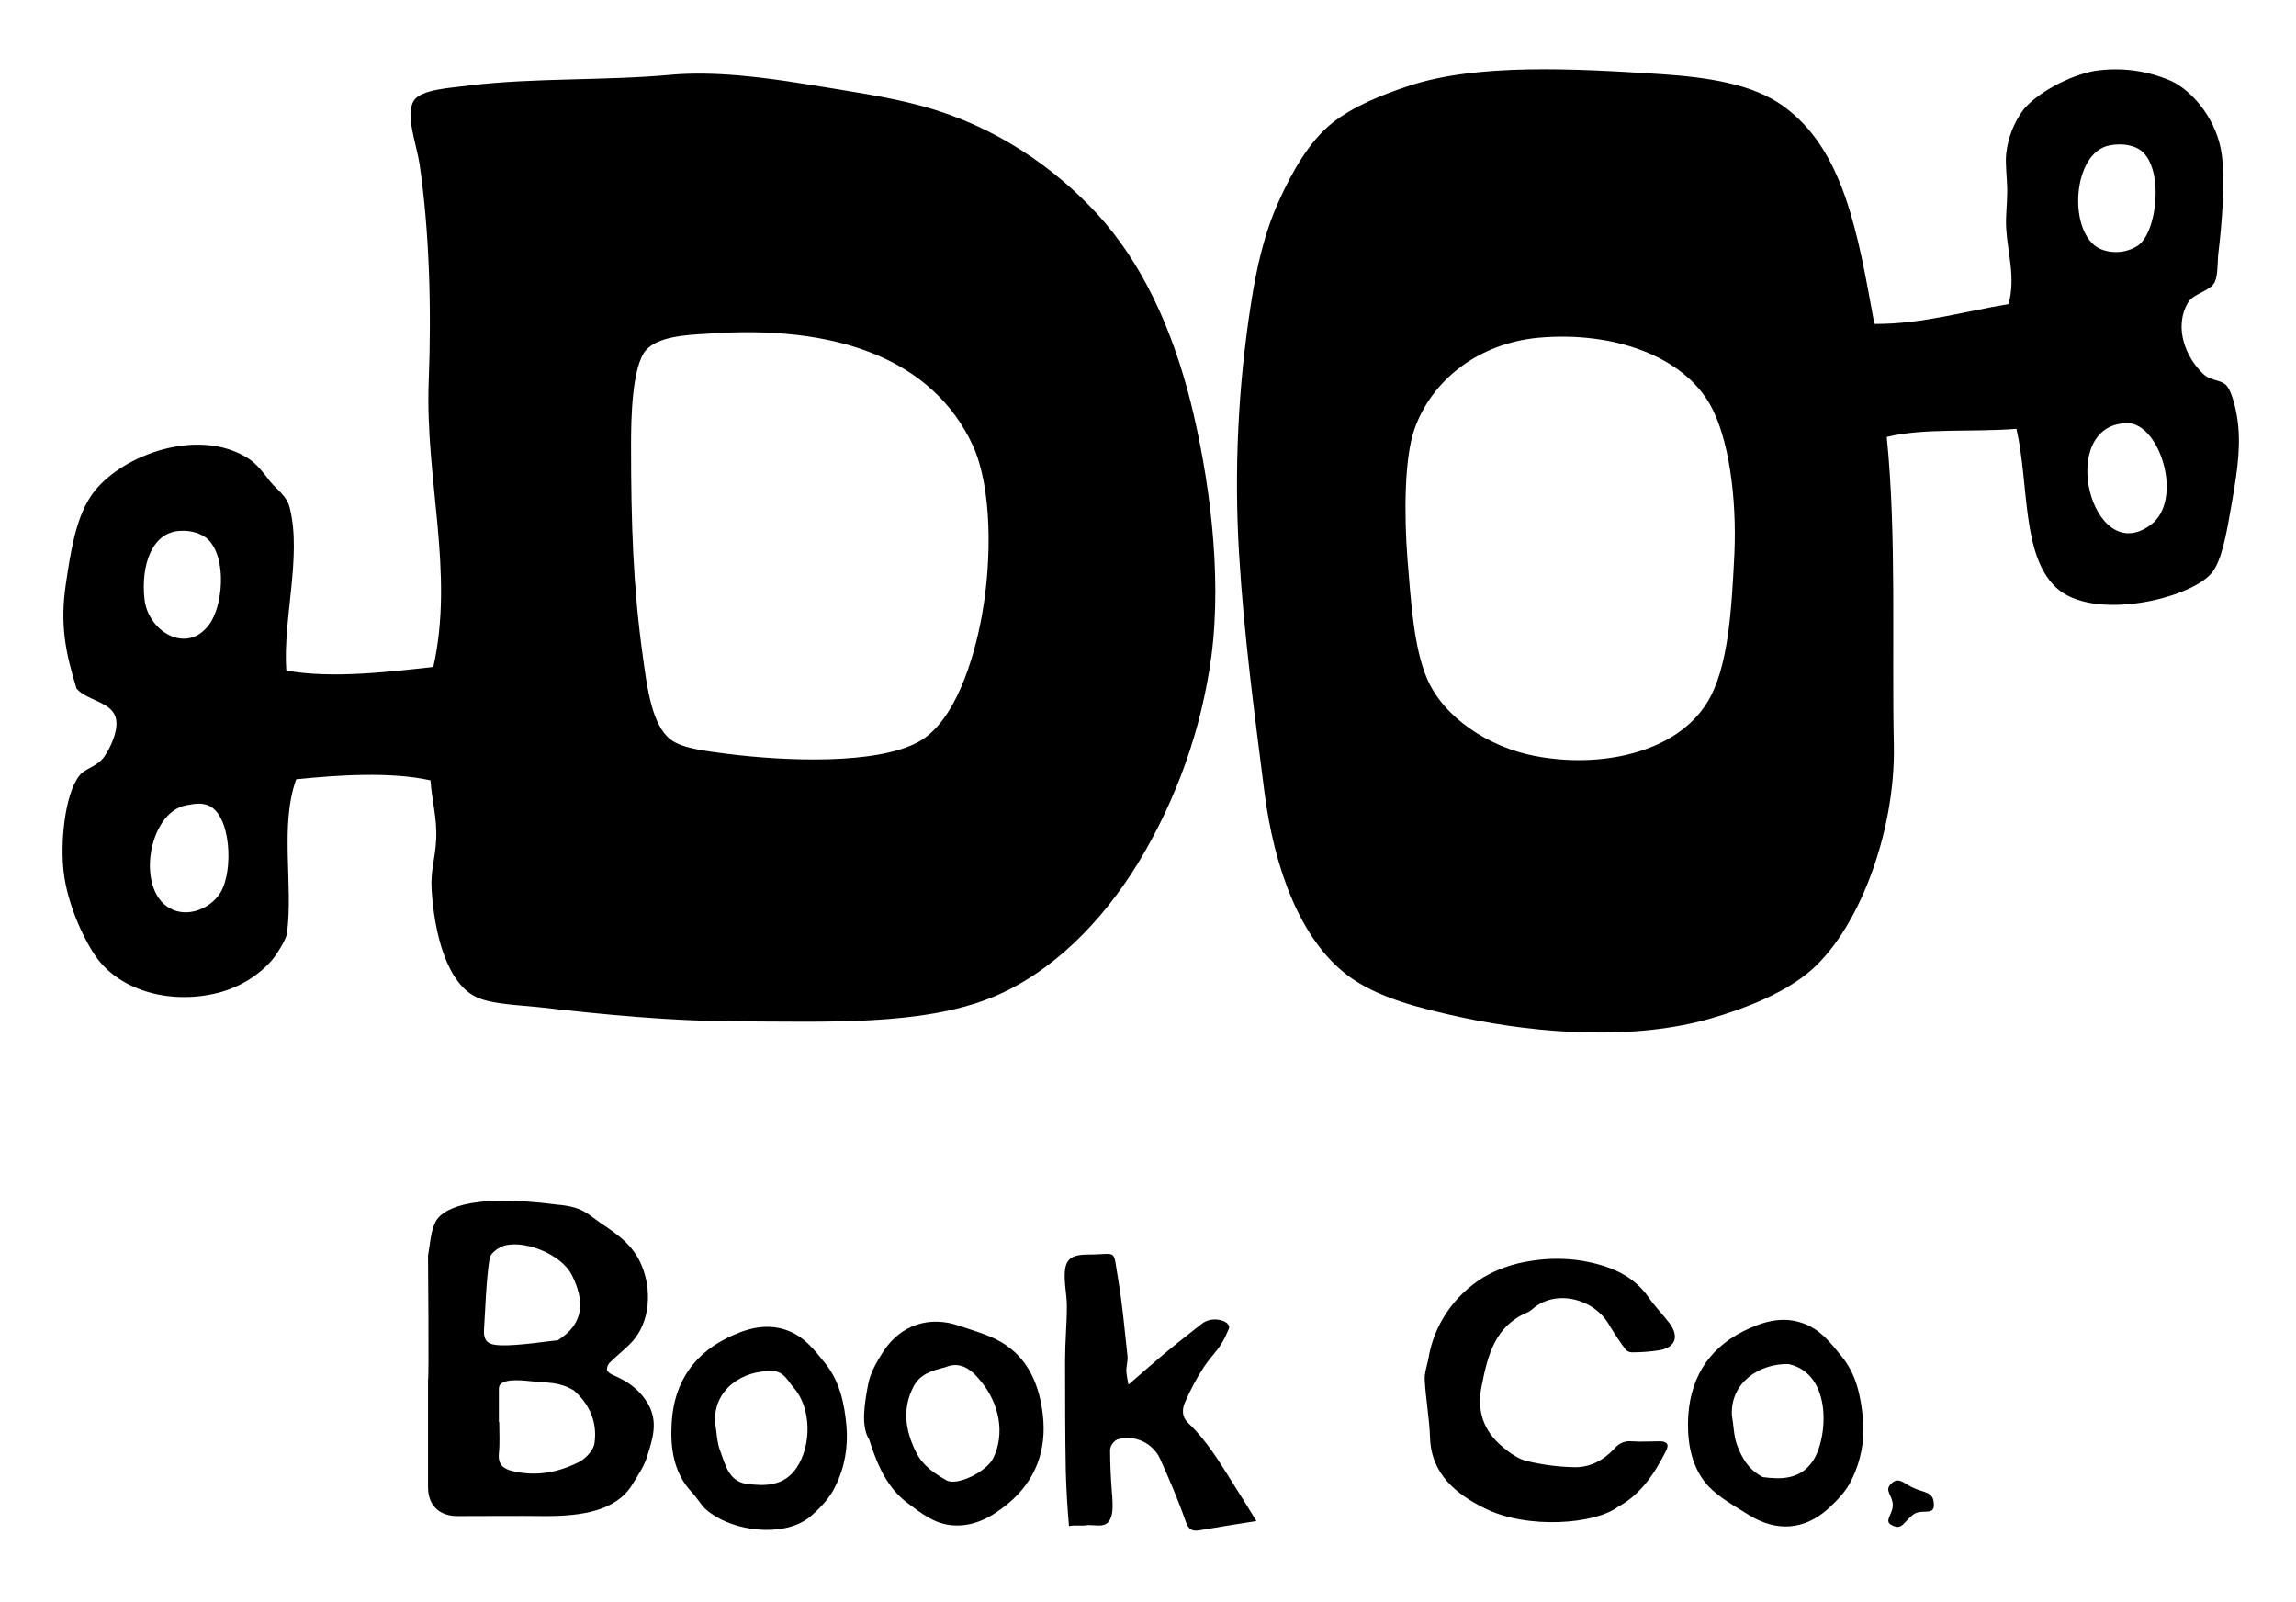
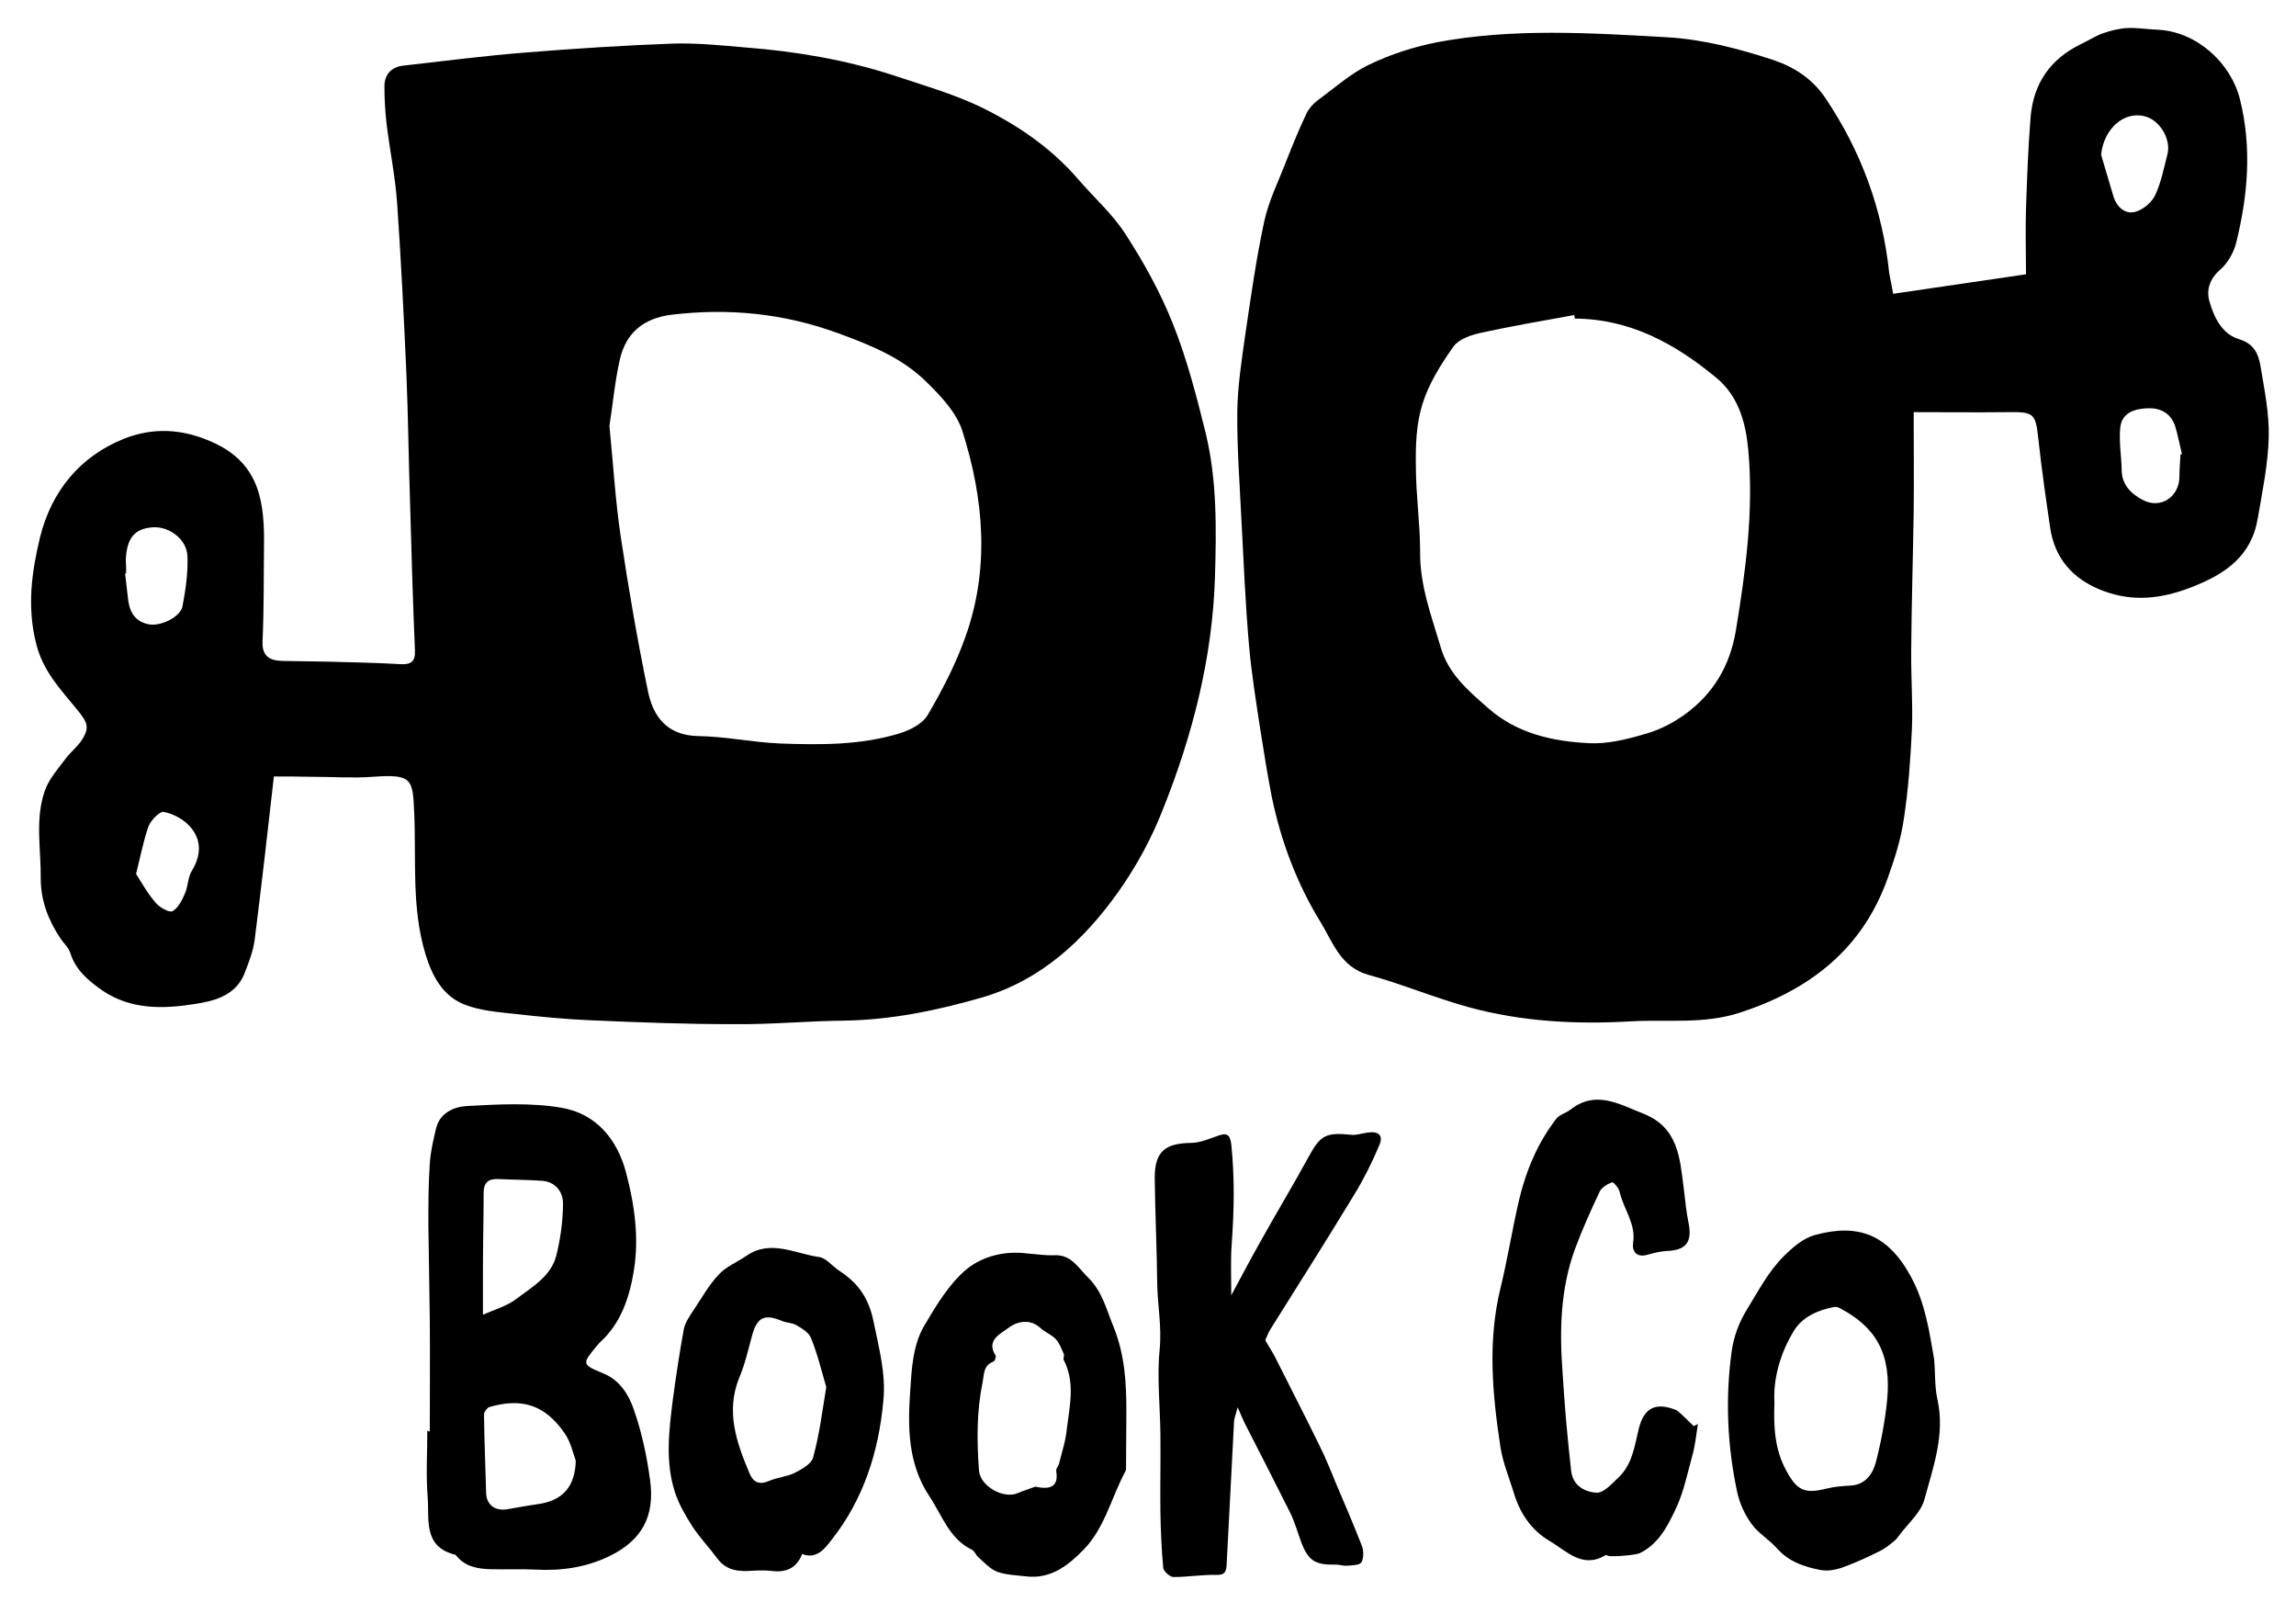
<svg xmlns="http://www.w3.org/2000/svg" version="1.1" id="Layer_1" x="0px" y="0px" viewBox="0 0 648 452" style="enable-background:new 0 0 648 452;" xml:space="preserve">
-   <path d="M529,91.4c13.4,0.1,25.6-3.6,37.9-5.6c2-7.7-0.3-14.4-0.7-21.4c-0.2-3.3,0.3-7,0.3-10.5s-0.6-7.3-0.3-10.5  c0.5-4.5,2.2-8.9,4.9-12.5c3.9-4.7,12.9-9.6,20.1-10.9c7.4-1.1,14.9-0.1,21.7,2.9c6.2,3,13,11.2,14.2,21.1c0.9,7.5,0,19.1-1,27.3  c-0.3,2.5-0.1,6.3-1,8.2c-1.2,2.7-6,3.2-7.6,5.9c-4.2,7.3-0.3,15.8,4.3,20.1c2,2,5.1,1.6,6.6,3.3c1.7,1.9,3,7.9,3.3,11.5  c0.7,7.5-0.7,15.1-2,22.7c-1.3,7.5-2.7,15.5-5.6,18.8c-6.3,7.3-33.5,13.6-43.8,4c-9.8-9.2-7.6-29.1-11.2-44.8  c-11.9,1-26.3-0.3-36.6,2.3c2.8,27.9,1.4,58.2,2,87c0.5,24.8-10.3,53.3-24.7,64.6c-7.1,5.6-17,9.6-27,12.5  c-21.2,6.1-47.6,4.5-70.2-0.3c-12-2.6-24-5.6-32.3-11.9c-13.6-10.3-20.7-30.7-23.4-51.4c-2.9-22.8-5.8-44.4-7.2-67.5  c-1.4-23.4-0.3-47,3.3-70.2c1.6-10.6,3.9-20.5,7.9-29.3c3.8-8.4,8.6-16.9,15.1-22.1c6.1-4.8,13.9-7.9,21.7-10.5  c19.2-6.3,46.2-4.9,70.8-3.3c13.9,0.9,26.2,2.9,34.6,8.9C520.4,42.1,524.3,65.6,529,91.4z M592.9,70.3c3.5,1.4,7.4,1,10.5-1  c5.4-3.8,7.4-21.4,1-26.7c-1.8-1.5-5.1-2.3-8.9-1.6C584.6,42.9,583.5,66.3,592.9,70.3z M399.2,121.1c-2.9,8.2-2.9,24.4-2,36.2  c1,12,1.7,25.2,5.6,34.3c4.8,11,17.4,19.2,30.3,21.7c18.6,3.6,40-0.8,48.8-15.2c5.9-9.7,6.8-25.9,7.6-41.8  c0.7-15.9-1.6-32.9-6.9-42.2c-7.7-13.5-27-20.7-48.4-18.8C417.1,96.9,404,107.4,399.2,121.1L399.2,121.1z M607,148.1  c9.4-7,2.6-28.7-6.6-28.7C580.1,119.6,590.2,160.6,607,148.1L607,148.1z" />
-   <path d="M121.5,220.2c-11.1-2.5-26.3-1.5-37.9-0.3c-4.7,13.1-0.8,29.5-2.6,43.5c-0.3,1.9-3.1,6.2-4.3,7.6c-3.8,4.3-8.7,7.3-14.2,8.9  c-13.6,3.8-28.6,0-35.6-10.2c-3.8-5.6-7.9-15.1-8.9-23.4c-1-7.9,0.1-21.7,4.3-27.3c1.7-2.3,5.2-2.6,7.2-5.6  c1.6-2.3,3.8-6.9,3.3-10.2c-0.7-5.2-8.1-5.3-11.2-8.9c-3.2-10.4-4.7-18.2-3-29.6c1.3-8.8,2.7-17.7,6.6-24  c7.1-11.7,30.5-20.8,45.1-11.2c2.2,1.5,4,3.8,5.9,6.3c2,2.5,4.8,4.1,5.6,7.6c3.4,13.6-2,31.4-1,45.8c12.8,2.4,29.6,0.3,41.5-1  c6-26.8-2.4-52.9-1.3-80.7c0.8-20.4,0.2-42.2-2.6-61.3c-0.9-5.7-4.1-13.9-1.6-17.8c2-3.2,10.4-3.6,15.8-4.3  c18.2-2.2,38.3-1.3,56.7-3c12.2-1.1,26.2,0.7,37.9,2.6c11.5,1.9,23.2,3.5,33.3,6.3c20.4,5.6,37,17.2,49.1,30.3  c12.5,13.6,21,31.7,26.4,53c5.1,20.5,9,48,5.9,71.8c-2.8,20.8-9.9,40.7-20.8,58.6c-9.9,16.1-24.1,30.9-41.5,37.9  c-19.7,7.8-45.7,6.7-72.2,6.6c-18.2-0.1-37.1-1.9-55.3-4c-5.7-0.6-12.7-0.8-17.1-2.6c-9-3.7-12.5-18.6-13.2-30.9  c-0.3-4.9,1.1-8.9,1.3-13.8C123.4,230.7,121.9,226.2,121.5,220.2z M182.4,98.7c-4.1,4.5-4.3,19.8-4.3,27c0,22,0.6,40,3.3,59.3  c1.2,9,2.6,19.7,7.9,23.7c3.3,2.5,9.8,3.2,15.8,4c16.6,2.1,42.2,3.1,54-3.3c10.3-5.5,15.8-23.1,18.1-36.2  c2.7-15.2,2.8-35.5-2.6-47.4c-11.3-24.5-38.6-34.4-75.4-31.6C193.5,94.5,185.8,95,182.4,98.7L182.4,98.7z M40.8,169.2  c1,8.8,11.7,15.6,18.1,7.2c4-5.1,5.2-18.6,0-24c-1.7-1.8-4.9-2.8-7.9-2.6C42.8,150,39.7,159.7,40.8,169.2z M49,256.8  c4.8,1.9,10.6-0.7,13.2-4.9c3.8-6.2,3-22.3-3.6-24.7c-1.8-0.7-3.7-0.4-5.9,0C41.5,229.1,38,252.5,49,256.8z" />
-   <path d="M120.8,354.3c0.6-3.2,0.7-6.7,2.1-9.5c1.5-3,8.2-8.3,34.2-4.9c7.3,0.6,8.5,2.5,12.4,5.2c4.8,3.2,9.2,6.2,11.6,12  c2.9,6.9,2.4,15.8-2.6,21.4c-1.9,2.1-4.3,3.9-6.3,5.9c-0.6,0.5-0.9,1.3-0.9,2.1c0.1,0.6,1,1.2,1.7,1.5c4,1.7,7.3,3.9,9.7,7.8  c3.3,5.4,1.4,10.5-0.2,15.6c-0.9,2.7-2.6,5.1-4.1,7.6c-4.6,7.4-14.3,8.8-24.4,8.8c-8.3-0.1-16.6,0-24.9,0c-5.2,0-8.3-3.1-8.3-8.2  c0-10.1,0-20.2,0-30.2C121.1,389.3,120.8,354.6,120.8,354.3z M136.6,375.2c-0.2,3.6,1.5,4.3,4.7,4.4c5.1,0.2,14.2-1.3,16.1-1.4  c7.9-4.9,7.4-11.6,4-18.4c-2.8-5.6-12.6-9.8-18.8-8.4c-1.7,0.4-4.2,2.2-4.4,3.6C137.2,360.9,136.9,370.9,136.6,375.2L136.6,375.2z   M140.8,401.3h0.1c0,2.9,0.2,5.9-0.1,8.8c-0.3,3.1,1.2,4.4,3.9,5c6.6,1.6,12.9,0.4,18.8-2.6c1.9-1,4.1-3.4,4.3-5.4  c0.8-5.8-1.4-10.9-5.9-14.8c-4.2-2.4-6.7-2-12.5-2.6c-2.8-0.3-8.6-0.8-8.6,2.1C140.8,395,140.8,398.2,140.8,401.3L140.8,401.3z" />
-   <path d="M189.5,403.4c0.1-11.7,5.2-20.6,15.6-25.8c5.1-2.5,10.7-4.4,16.8-2.3c5,1.7,8,5.7,11,9.4c4.1,5.1,5.4,11.2,6,17.7  c0.5,5.8-0.5,11.7-3.1,16.9c-1.4,3.1-4,5.9-6.6,8.2c-6.6,6.1-19.8,5-27.4,0.3c-4.1-2.6-3.5-3.3-6.7-6.9  C190.7,416.2,189.3,409.9,189.5,403.4z M201.8,401.3c0.5,2.8,0.5,5.7,1.5,8.2c1.4,3.8,2.4,8.5,7.4,9.2c5.2,0.7,10.6,0.7,14.1-4.5  c4.3-6.3,4.2-16.9-0.7-22.5c-1.7-1.9-2.8-4.8-6.1-4.8C209.6,386.6,201.4,392,201.8,401.3L201.8,401.3z" />
-   <path d="M419,425.6c-7.8-3.9-15.1-9.5-15.4-20c-0.2-5.4-1.2-10.8-1.5-16.2c-0.1-1.9,0.6-3.9,1-5.8c1.5-9.7,7.3-18.1,15.6-23.2  c4.1-2.4,8.6-3.9,13.3-4.6c4.9-0.8,9.9-0.8,14.8,0c7.1,1.3,14,3.8,18.5,10.3c1.8,2.6,4,4.8,5.9,7.3c2.8,3.8,1.6,6.8-2.8,7.6  c-2.6,0.4-5.2,0.6-7.8,0.6c-0.7,0-1.4-0.3-1.8-0.8c-1.6-2.1-3.1-4.4-4.5-6.7c-4.2-7.7-15.3-10.5-21.8-4.7c-0.5,0.4-1,0.8-1.6,1  c-9,3.9-11,12-12.7,20.5c-1.5,7.1,0.4,12.8,5.9,17.4c2,1.7,4.4,3.4,6.9,4c4.3,1,8.6,1.6,13,1.7c4.6,0.2,8.5-1.9,11.6-5.2  c1.2-1.5,3-2.3,4.9-2.1c2.6,0.2,5.3,0,7.9,0c2,0,2.8,0.8,1.8,2.7c-3.2,6.4-7.2,12.4-13.6,15.8C450.4,430,431.3,431.7,419,425.6z" />
-   <path d="M245.3,406.2c-2.3-3.7-1.4-9.7-0.3-15.5c0.6-3.3,2.5-6.6,4.4-9.5c4.9-7.4,13-10,21.3-7.1c4.6,1.6,9.5,2.8,13.4,5.6  c6.5,4.5,9.3,11.7,10.2,19.4c1.2,10-2,18.7-9.7,25.1c-4.4,3.6-9.4,6.7-15.8,6.2c-5.2-0.4-8.9-3.5-12.7-6.3  C250.8,420.1,247.9,414.4,245.3,406.2z M266.8,385.8c-4,1-7.2,2-9,5.5c-3.2,6.2-2.3,12.2,0.6,18.2c1.9,4,5.2,6.2,8.7,8.2  c3,1.7,11.3-2.4,13.2-6.2c3.4-6.9,1.8-15.5-3.6-21.9C273.9,386.1,270.8,384.1,266.8,385.8L266.8,385.8z" />
-   <path d="M318.5,390.7c3.5-3,6.5-5.7,9.6-8.3c3.6-3,7.3-5.9,11-8.8c3.3-2.7,9-0.6,7.6,1.6c-2.2,5.5-4.3,6.6-6.9,10.5  c-2.1,3.2-3.9,6.6-5.4,10.1c-0.8,1.9-0.9,4,1,5.8c5.2,4.9,8.8,11,12.6,17c2.2,3.5,4.4,7,6.6,10.6c-5.7,0.9-10.8,1.7-16,2.6  c-2.3,0.4-3.2-0.3-4-2.6c-2.1-6-4.6-11.8-7.2-17.6c-2.1-4.5-7.3-6.9-12.1-5.4c-1.1,0.6-1.8,1.6-2,2.8c0,4,0.2,8,0.5,12  c0.3,3.7,0.8,8.9-2.8,9.4c-1.1,0.2-3.3-0.2-4.5,0c-1.1,0.2-3.2-0.1-4.8,0.2c-0.4-4.4-0.8-11-0.9-15.5c-0.2-10.5-0.2-21-0.2-31.5  c0-5,0.5-10,0.5-15.1c0-2.5-0.5-5-0.6-7.5c-0.2-5.3,1.2-7,6.6-7c8.6,0,6.9-2,8.5,7.1c1.2,7.1,1.8,14.3,2.6,21.4  c0.2,1.5-0.4,3-0.3,4.6C318,388.2,318.2,389.4,318.5,390.7z" />
-   <path d="M476.4,401.4c0.2-11.7,5.3-20.6,15.7-25.8c5.1-2.5,10.7-4.4,16.8-2.2c5,1.8,7.9,5.7,11,9.5c4.1,5.1,5.3,11.2,5.9,17.7  c0.5,5.8-0.6,11.7-3.2,16.9c-1.4,3.1-4,5.8-6.6,8.2c-6.8,6.1-14.6,6.6-22.4,1.8c-4-2.5-8.4-4.9-11.6-8.3  C477.7,414.4,476.3,408,476.4,401.4z M488.8,399.4c0.5,2.8,0.5,5.7,1.4,8.2c1.4,3.8,3.2,7,7.3,9.2c5.2,0.7,10.6,0.7,14.1-4.5  c4.3-6.3,5.7-24.6-6.8-27.4C496.6,384.7,488.3,390.1,488.8,399.4L488.8,399.4z" />
-   <path d="M534,430.4c-2.5-1.2,0.2-2.9,0.2-5.7s-2.5-4-0.5-6s3.3-0.4,5.8,0.9c3.6,1.8,6.3,1.1,6.3,5.1c0,3.2-3.6,0.8-6,2.8  C537.1,429.7,536.8,431.8,534,430.4z" />
+   <g>
+     <path d="M77.3,219.1C75.5,235,73.8,250,71.9,265c-0.4,3.3-1.7,6.6-2.9,9.7c-2.5,6.3-8.7,7.8-14,8.6c-8.8,1.4-18,1.7-26.1-3.8   c-4-2.8-7.6-5.8-9.1-10.7c-0.5-1.5-1.9-2.7-2.8-4.1c-3.4-5.1-5.5-10.6-5.5-16.8c0.1-8.3-1.7-16.8,1.2-24.9c1.2-3.3,3.7-6.1,5.8-8.9   c1.4-1.9,3.3-3.3,4.6-5.3c2.4-3.7,1.4-5.1-1.2-8.4c-4.7-5.8-9.9-11-11.8-19.2c-2.5-10.3-1.1-20,1.2-29.6   c3.2-12.9,11.2-22.8,23.7-27.8c8.1-3.2,16.3-2.9,24.8,0.9c13.9,6.1,14.9,17.6,14.7,30.1c-0.1,8.7,0,17.4-0.4,26.1   c-0.2,4.2,1.9,5.5,5.6,5.6c4.3,0.1,8.6,0.1,12.9,0.2c6.7,0.2,13.5,0.3,20.2,0.7c3.1,0.2,4.5-0.6,4.3-4c-0.6-14.2-1-28.4-1.4-42.6   c-0.4-11.7-0.5-23.5-1-35.2c-0.7-16-1.5-32-2.6-48c-0.5-7.6-2.1-15.2-3-22.7c-0.4-3.5-0.6-7-0.6-10.5c0-3.5,2.1-5.6,5.5-5.9   c11.5-1.3,23-2.8,34.6-3.7c13.7-1.1,27.5-2,41.3-2.5c6.8-0.2,13.7,0.5,20.6,1.1c14.2,1.1,28.3,3.5,41.8,7.9   c8.1,2.7,16.4,5.1,24.1,8.7c10.5,5.1,20.2,11.6,28,20.7c4.4,5.1,9.6,9.7,13.2,15.3c5.2,8,9.9,16.5,13.4,25.3c4,10,6.7,20.5,9.3,31   c3.2,13.3,3,26.9,2.6,40.5c-0.7,22.8-6.3,44.6-14.7,65.6c-3.2,8.2-7.5,16.1-12.6,23.3c-9.7,13.6-21.7,24.8-38.2,29.7   c-12.8,3.7-25.8,6.4-39.2,6.6c-10.3,0.1-20.6,1.1-30.9,1c-13.5,0-27.1-0.5-40.6-1.1c-7.1-0.3-14.3-1-21.4-1.8   c-4.7-0.5-9.7-0.9-14.1-2.6c-6.2-2.4-9.2-8-11.1-14.2c-4-13.1-2.6-26.6-3.2-40c-0.4-9.6-0.6-10.9-11.8-10.1c-5.6,0.4-11.2,0-16.8,0   C84.3,219.1,80.4,219.1,77.3,219.1z M172,120.2c1.1,11.1,1.7,21.3,3.2,31.3c2.2,14.6,4.7,29.2,7.7,43.7c1.5,7.1,5.4,12.3,14.1,12.5   c7.8,0.1,15.5,1.8,23.3,2.1c11.3,0.4,22.7,0.5,33.7-2.9c2.9-0.9,6.4-2.7,7.8-5.1c4.1-7,7.9-14.3,10.6-21.9   c7-19.4,5.3-39.1-0.8-58.3c-1.6-5.1-6-9.8-10-13.7c-7-7-16.1-10.6-25.4-14c-15.2-5.5-30.6-7-46.6-5.1c-8.1,1-13,5.2-14.7,12.8   C173.5,107.9,172.9,114.5,172,120.2z M35.6,161.8c-0.1,0-0.2,0-0.3,0c0.3,2.6,0.6,5.1,0.9,7.7c0.5,3.6,2.3,6.1,6,6.7   c3.3,0.5,8.7-2.1,9.3-5.1c0.9-4.7,1.6-9.5,1.4-14.2c-0.2-4.8-5.3-8.5-9.9-8.1c-5.1,0.4-7.2,3.1-7.5,9.1   C35.6,159.2,35.6,160.5,35.6,161.8z M38.4,246.6c1.6,2.5,3.3,5.6,5.6,8.2c1.1,1.3,3.8,2.8,4.7,2.3c1.6-0.9,2.7-3.1,3.5-5   c0.9-2,0.8-4.5,1.9-6.3c2.7-4.4,2.9-8.8-0.5-12.6c-1.8-2-4.7-3.6-7.4-4.1c-1.1-0.2-3.6,2.3-4.3,4.1   C40.5,237.2,39.7,241.4,38.4,246.6z" />
+     <path d="M534.3,82.9c12.7-1.9,24.9-3.6,37.5-5.5c0-6.4-0.2-12.5,0-18.6c0.3-8.6,0.6-17.2,1.3-25.8c0.8-9.4,5.5-16.3,14.1-20.5   c2.1-1,4.1-2.3,6.3-3.1c2.3-0.8,4.7-1.4,7.1-1.5c2.8-0.1,5.7,0.4,8.6,0.5c10.7,0.6,20.4,9.2,23,19.7c3.4,13.7,2.2,27.1-1.1,40.5   c-0.7,2.7-2.4,5.7-4.5,7.5c-2.9,2.5-3.9,5.6-3.1,8.7c1.3,4.6,3.5,9.4,8.4,10.9c4.3,1.3,5.5,4.2,6.1,7.7c1.1,6.7,2.5,13.4,2.3,20.1   c-0.2,7.6-1.8,15.2-3.1,22.8c-1.8,10.7-9.2,15.7-18.7,19.4c-8.5,3.3-16.5,4.2-25,1c-8.4-3.2-13.6-9-14.9-17.9   c-1.2-8.2-2.4-16.5-3.3-24.8c-0.8-7.4-1.2-7.8-8.7-7.7c-8.7,0.1-17.4,0-26.5,0c0,9.9,0.1,19,0,28c-0.2,13-0.6,26.1-0.7,39.1   c-0.1,7.4,0.5,14.9,0.2,22.3c-0.4,8.5-1,17.1-2.3,25.5c-0.8,5.6-2.6,11.2-4.5,16.5c-7.1,20-21.8,31.5-41.6,38   c-10.3,3.4-20.6,1.9-30.9,2.5c-15.4,0.9-30.8,0.1-45.8-4c-9.5-2.6-18.7-6.5-28.2-9.1c-8-2.2-10.1-9.2-13.6-14.9   c-6.7-10.9-11.2-22.9-13.8-35.5c-1.2-6.2-2.2-12.5-3.2-18.8c-1.2-7.9-2.5-15.9-3.2-23.9c-1-11.5-1.5-23.1-2.1-34.7   c-0.5-10.4-1.3-20.8-1.2-31.2c0.1-7.1,1.2-14.2,2.2-21.3c1.6-10.8,3.1-21.6,5.4-32.3c1.3-6,4.2-11.7,6.4-17.5   c1.7-4.3,3.5-8.7,5.5-12.9c0.7-1.5,1.9-2.8,3.2-3.8c4.8-3.5,9.3-7.6,14.6-10.1c6-2.9,12.6-5,19.2-6.3c21.4-4,43.1-2.6,64.6-1.4   c10.4,0.6,20.3,3.2,30.1,6.4c6,2,11.2,5.4,14.8,10.8c10.1,15,16.1,31.4,18,49.4C533.6,79.2,534,81,534.3,82.9z M444.5,89.9   c-0.1-0.3-0.2-0.7-0.2-1c-8.8,1.6-17.6,3.1-26.3,5c-2.8,0.6-6.3,1.8-7.8,3.9c-3.6,5.1-7,10.5-8.8,16.4c-1.7,5.5-1.9,11.6-1.8,17.4   c0,8,1.2,16.1,1.2,24.1c-0.1,9.5,3.2,18.1,5.8,26.9c2.1,7.5,7.9,12.4,13.5,17.3c8.1,7.1,18.1,9.3,28.3,9.8   c5.3,0.3,10.8-1.1,15.9-2.6c4-1.1,7.9-3.1,11.2-5.5c8-5.8,12.7-13.6,14.4-23.6c2.8-17,5.1-34,3.5-51.2c-0.7-7.6-2.8-15.1-9-20.2   C472.8,97,460.1,90,444.5,89.9z M593,43.7c1.2,3.9,2.3,7.9,3.5,11.8c0.9,2.9,3.3,5,6,4.3c2.2-0.5,4.7-2.6,5.7-4.6   c1.7-3.6,2.5-7.7,3.5-11.6c1.1-4.2-2-9.5-6.1-10.7C599.6,31.1,593.7,36.3,593,43.7z M615.4,128.2c0.1,0,0.2,0,0.4-0.1   c-0.6-2.5-1.1-5.1-1.8-7.5c-1.1-3.8-4-5.5-7.7-5.4c-3.6,0.1-7.4,1.1-7.9,5.4c-0.4,3.9,0.3,7.9,0.4,11.9c0,4.2,2.5,6.7,5.8,8.5   c5.1,2.8,10.5-0.7,10.5-6.6C615.1,132.4,615.3,130.3,615.4,128.2z" />
+     <path d="M121.3,403.9c0-10.5,0.1-21.1,0-31.6c-0.1-8.9-0.3-17.9-0.4-26.8c0-5.7,0-11.4,0.4-17.1c0.2-3.4,1-6.8,1.8-10.1   c1.1-4.4,5.2-6,8.6-6.2c9-0.5,18.2-1,26.9,0.5c9.6,1.7,15.6,8.8,18.1,18.3c2.4,9.1,3.7,18.4,2.2,27.6c-1.2,7.4-3.6,14.9-9.6,20.3   c-0.3,0.3-0.5,0.6-0.8,0.9c-4.3,5.2-4.4,5.3,1.9,7.9c4.6,1.9,7,6,8.4,9.9c2.3,6.5,3.8,13.5,4.7,20.4c1.3,9.8-2.2,16.7-11.5,21.2   c-6.6,3.2-13.6,4.2-20.8,3.8c-4.2-0.2-8.4,0-12.5-0.1c-3.7-0.1-7.3-0.6-9.9-3.8c-0.1-0.1-0.2-0.2-0.3-0.3   c-9.2-2.2-7.3-10.1-7.8-16.3c-0.5-6.2-0.1-12.5-0.1-18.8C120.8,403.9,121,403.9,121.3,403.9z M136.3,371c3.3-1.5,6.7-2.4,9.3-4.4   c4.5-3.4,9.9-6.4,11.4-12.3c1.2-4.8,1.9-9.9,1.9-14.8c0-3.1-2.1-6-5.8-6.3c-4.1-0.3-8.3-0.3-12.5-0.5c-2.8-0.1-4.1,1-4.1,3.9   c0,7.1-0.2,14.3-0.2,21.4C136.3,362.3,136.3,366.5,136.3,371z M162.5,412.2c-0.7-1.9-1.4-5.4-3.3-8c-5.5-7.8-11.9-9.8-21-7.2   c-0.7,0.2-1.6,1.4-1.6,2.1c0.1,7.4,0.4,14.8,0.6,22.2c0.1,3.3,2.5,5.1,5.8,4.6c3.2-0.6,6.4-1.1,9.6-1.6   C158.8,423.2,162.3,419.5,162.5,412.2z" />
+     <path d="M347.5,365.5c2.9-5.4,5.5-10.3,8.2-15.1c4.5-8.1,9.3-16,13.7-24.1c3.3-6,4.8-6.8,11.9-6.1c1.5,0.2,3-0.4,4.6-0.6   c3.1-0.5,4.6,0.7,3.4,3.5c-2,4.8-4.4,9.6-7.1,14c-7.7,12.7-15.7,25.3-23.6,37.9c-0.7,1.1-1.1,2.3-1.5,3.2c1.1,1.9,2.1,3.4,2.9,5   c4.1,8.2,8.3,16.3,12.3,24.5c1.8,3.6,3.3,7.3,4.8,11c2.5,5.8,5,11.7,7.3,17.6c0.5,1.4,0.5,3.5-0.2,4.6c-0.6,0.8-2.7,0.8-4.1,0.9   c-1.1,0.1-2.3-0.4-3.5-0.3c-5.4,0.1-7.4-1.2-9.3-6.2c-1.1-2.9-1.9-6-3.3-8.7c-4.2-8.4-8.5-16.8-12.8-25.2c-0.5-1-0.9-2.1-1.9-4.3   c-0.5,2-0.9,2.9-1,3.8c-0.7,13.5-1.4,27-2.1,40.5c-0.1,1.9-0.4,3.1-2.9,3c-4-0.1-8.1,0.6-12.1,0.6c-1,0-2.8-1.6-2.9-2.6   c-0.5-5.3-0.7-10.6-0.8-15.8c-0.1-7.4,0.1-14.7,0-22.1c-0.1-8-1-16-0.2-23.9c0.6-6.3-0.6-12.3-0.7-18.4c-0.1-10-0.6-20-0.7-29.9   c0-7.3,2.9-9.7,10.2-9.8c2.6,0,5.3-1.2,7.9-2.1c2.5-0.9,3.2,0.1,3.5,2.5c1,9.5,0.8,19,0.1,28.5C347.3,355.6,347.5,360,347.5,365.5z   " />
+     <path d="M479.2,401.8c-0.5,3.2-0.8,6.4-1.7,9.4c-1.4,5.2-2.5,10.5-4.9,15.3c-2.2,4.6-4.8,9.4-9.9,11.8c-1.1,0.5-7.8,1.1-8.9,0.7   c-0.2-0.1-0.5-0.3-0.6-0.2c-6.6,4-11.1-1.2-15.9-4c-5.2-3.1-8.4-7.9-10.1-13.7c-1.3-4.2-3-8.3-3.7-12.6c-2.3-15-3.7-30,0-45.1   c2-8.2,3.3-16.5,5.2-24.7c2-8.4,5.3-16.3,10.6-23.1c0.9-1.1,2.6-1.5,3.8-2.4c7.2-5.7,13.7-1.7,20.6,1c10,3.9,10.4,12.6,11.5,21.1   c0.4,3.3,0.7,6.7,1.4,10c1,5.2-0.8,7.5-6.2,7.7c-1.9,0.1-3.8,0.6-5.6,1.1c-3,0.8-4.2-1.1-3.9-3.3c0.9-5.5-2.7-9.6-3.8-14.5   c-0.2-1.1-1.8-2.8-2.1-2.7c-1.3,0.5-2.9,1.4-3.5,2.6c-2.5,5.3-4.9,10.6-6.9,16c-4.2,11.3-4.5,23.1-3.6,35c0.3,4.6,0.6,9.1,1,13.7   c0.4,4.6,0.9,9.3,1.4,13.9c0.4,4.4,3.8,6.2,7.2,6.4c2,0.1,4.3-2.5,6.2-4.3c3.9-3.7,4.5-8.8,5.7-13.7c1.5-6.1,4.9-7.6,10.6-5.3   c0.6,0.3,1.1,0.9,1.7,1.4c1.1,1,2.1,2.1,3.2,3.1C478.5,402.2,478.9,402,479.2,401.8z" />
+     <path d="M226.4,438.5c-1.5,3.8-4.3,5.3-8.5,4.8c-1.7-0.2-3.4-0.2-5.1-0.1c-4,0.3-7.7,0.2-10.4-3.5c-2.3-3.1-4.9-5.8-7-9   c-1.9-3-3.8-6.2-4.9-9.6c-2.8-8.6-1.7-17.5-0.6-26.2c0.9-6.7,1.9-13.3,3.1-19.9c0.4-1.9,1.7-3.7,2.8-5.4c2.3-3.4,4.3-7.1,7.1-10   c2-2.2,5.1-3.4,7.7-5.2c6.9-4.8,13.8-0.6,20.6,0.3c2,0.3,3.7,2.6,5.7,3.9c5.2,3.4,8.2,7.5,9.6,14.1c1.5,7.5,3.6,14.9,2.8,22.6   c-1.3,14.4-5.6,27.8-14.6,39.2C233.1,436.5,230.7,440.2,226.4,438.5z M233.2,391.4c-1.4-4.8-2.5-9.4-4.3-13.8   c-0.6-1.6-2.6-2.8-4.2-3.7c-1.2-0.7-2.8-0.6-4.1-1.2c-4.8-2-6.9-1-8.3,4c-1.1,4-2,8.1-3.6,11.9c-4,9.7-0.8,18.5,2.9,27.3   c1,2.3,2.7,3.2,5.4,2c2.3-1,5.1-1.2,7.3-2.3c2-1,4.8-2.6,5.2-4.4C231.3,404.7,232.1,398,233.2,391.4z" />
+     <path d="M289.9,353.7c2.9,0.2,5.2,0.6,7.5,0.5c5-0.3,6.9,3.6,9.8,6.4c3.9,3.9,5,8.7,7,13.6c3.3,8.1,3.7,16.1,3.7,24.3   c0,5.3-0.1,10.7-0.1,16c0,0.4-0.2,0.7-0.4,1.1c-3.8,7.2-5.7,15.7-11.6,21.7c-4.3,4.4-9.3,8.4-16.3,7.5c-2.7-0.3-5.6-0.4-8.1-1.3   c-2-0.8-3.6-2.6-5.3-4.1c-0.7-0.6-1-1.7-1.8-2.1c-6.4-3.1-8.4-9.7-12-15.1c-6.2-9.3-6.1-19.9-5.4-29.9c0.4-5.9,0.7-12.8,4-18.3   c3.3-5.6,6.9-11.6,11.7-15.7C277.4,354.3,283.9,352.9,289.9,353.7z M292.2,419.5c3.7,0.8,6.7,0.4,5.9-4.4c-0.1-0.7,0.6-1.4,0.8-2.1   c0.8-3.3,1.9-6.5,2.2-9.9c0.8-6.5,2.4-13-0.9-19.4c-0.2-0.4,0.2-1.1,0.1-1.5c-0.7-1.5-1.2-3.1-2.3-4.3c-1.2-1.3-3.1-2-4.4-3.2   c-3-2.8-6.8-1.7-9,0c-1.9,1.5-6.5,3.4-3.6,7.8c0.2,0.3-0.2,1.5-0.6,1.7c-2.9,1.1-2.6,3.4-3.1,6c-1.7,8.2-1.6,16.5-1,24.7   c0.3,4.5,7,8.2,11,6.4C288.9,420.6,290.6,420.1,292.2,419.5z" />
+     <path d="M545.9,383.7c0.3,3.7,0.1,7.6,0.9,11.2c2.2,9.9-1.2,19.1-3.7,28.3c-1,3.6-4.5,6.6-6.9,9.8c-0.5,0.7-1.1,1.5-1.8,2   c-1.2,1-2.5,2-3.9,2.7c-3.4,1.7-6.9,3.3-10.5,4.6c-2,0.7-4.3,1.1-6.3,0.7c-4.5-0.9-8.8-2.3-12.1-6c-2.2-2.5-5.3-4.3-7.2-6.9   c-1.9-2.6-3.4-5.8-4.1-9c-2.8-13.1-3.4-26.3-1.6-39.6c0.6-4.3,2-8.2,4.4-12.1c3.2-5.2,6-10.6,10.3-14.9c2.5-2.5,5.5-5.1,8.8-6   c12-3.3,20.6-0.4,27.2,11.9C543.4,367.8,544.5,375.7,545.9,383.7z M500.8,395.9c-0.3,7.1,0.2,13.3,3.3,19c3.1,5.8,5.3,6.7,11.6,5.1   c2.1-0.5,4.3-0.7,6.5-0.8c4.2-0.2,6.3-3.2,7.2-6.5c1.5-5.8,2.6-11.7,3.2-17.6c1.3-13.3-3.3-20.7-13.4-26c-0.4-0.2-1-0.4-1.5-0.3   c-4.6,0.8-9.1,2.9-11.4,6.7C502.4,381.9,500.4,389.1,500.8,395.9z" />
+   </g>
</svg>
